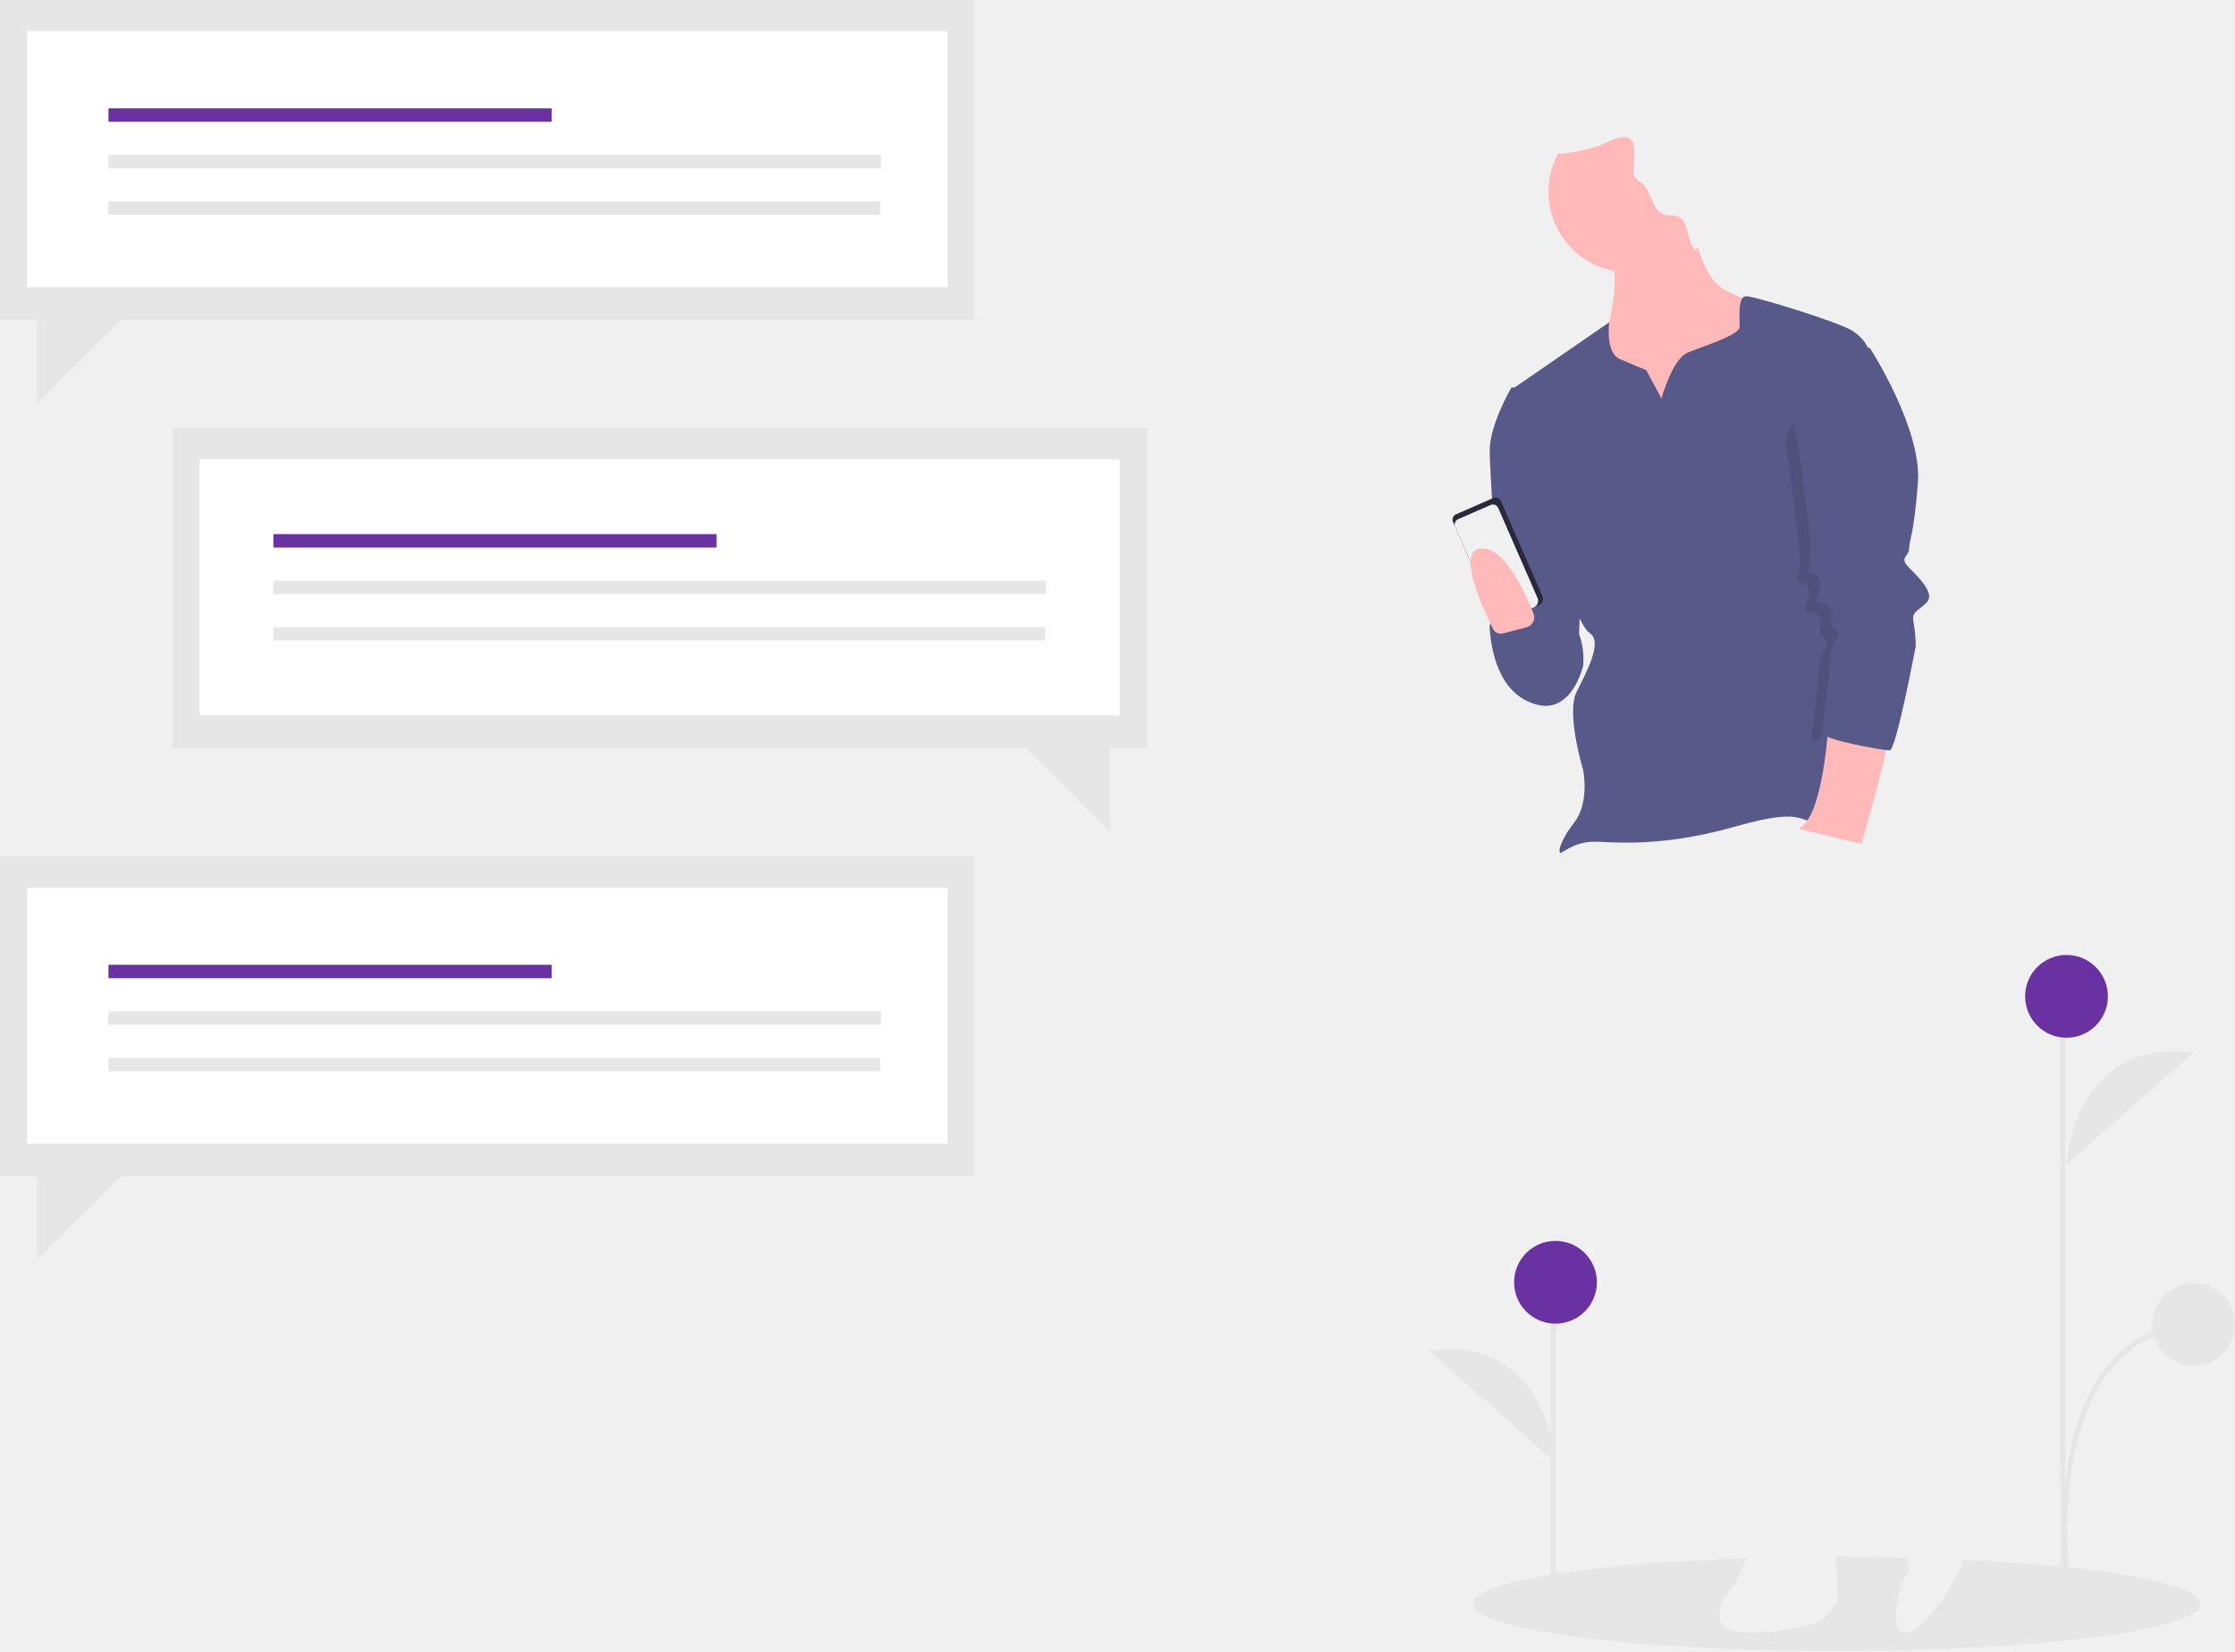
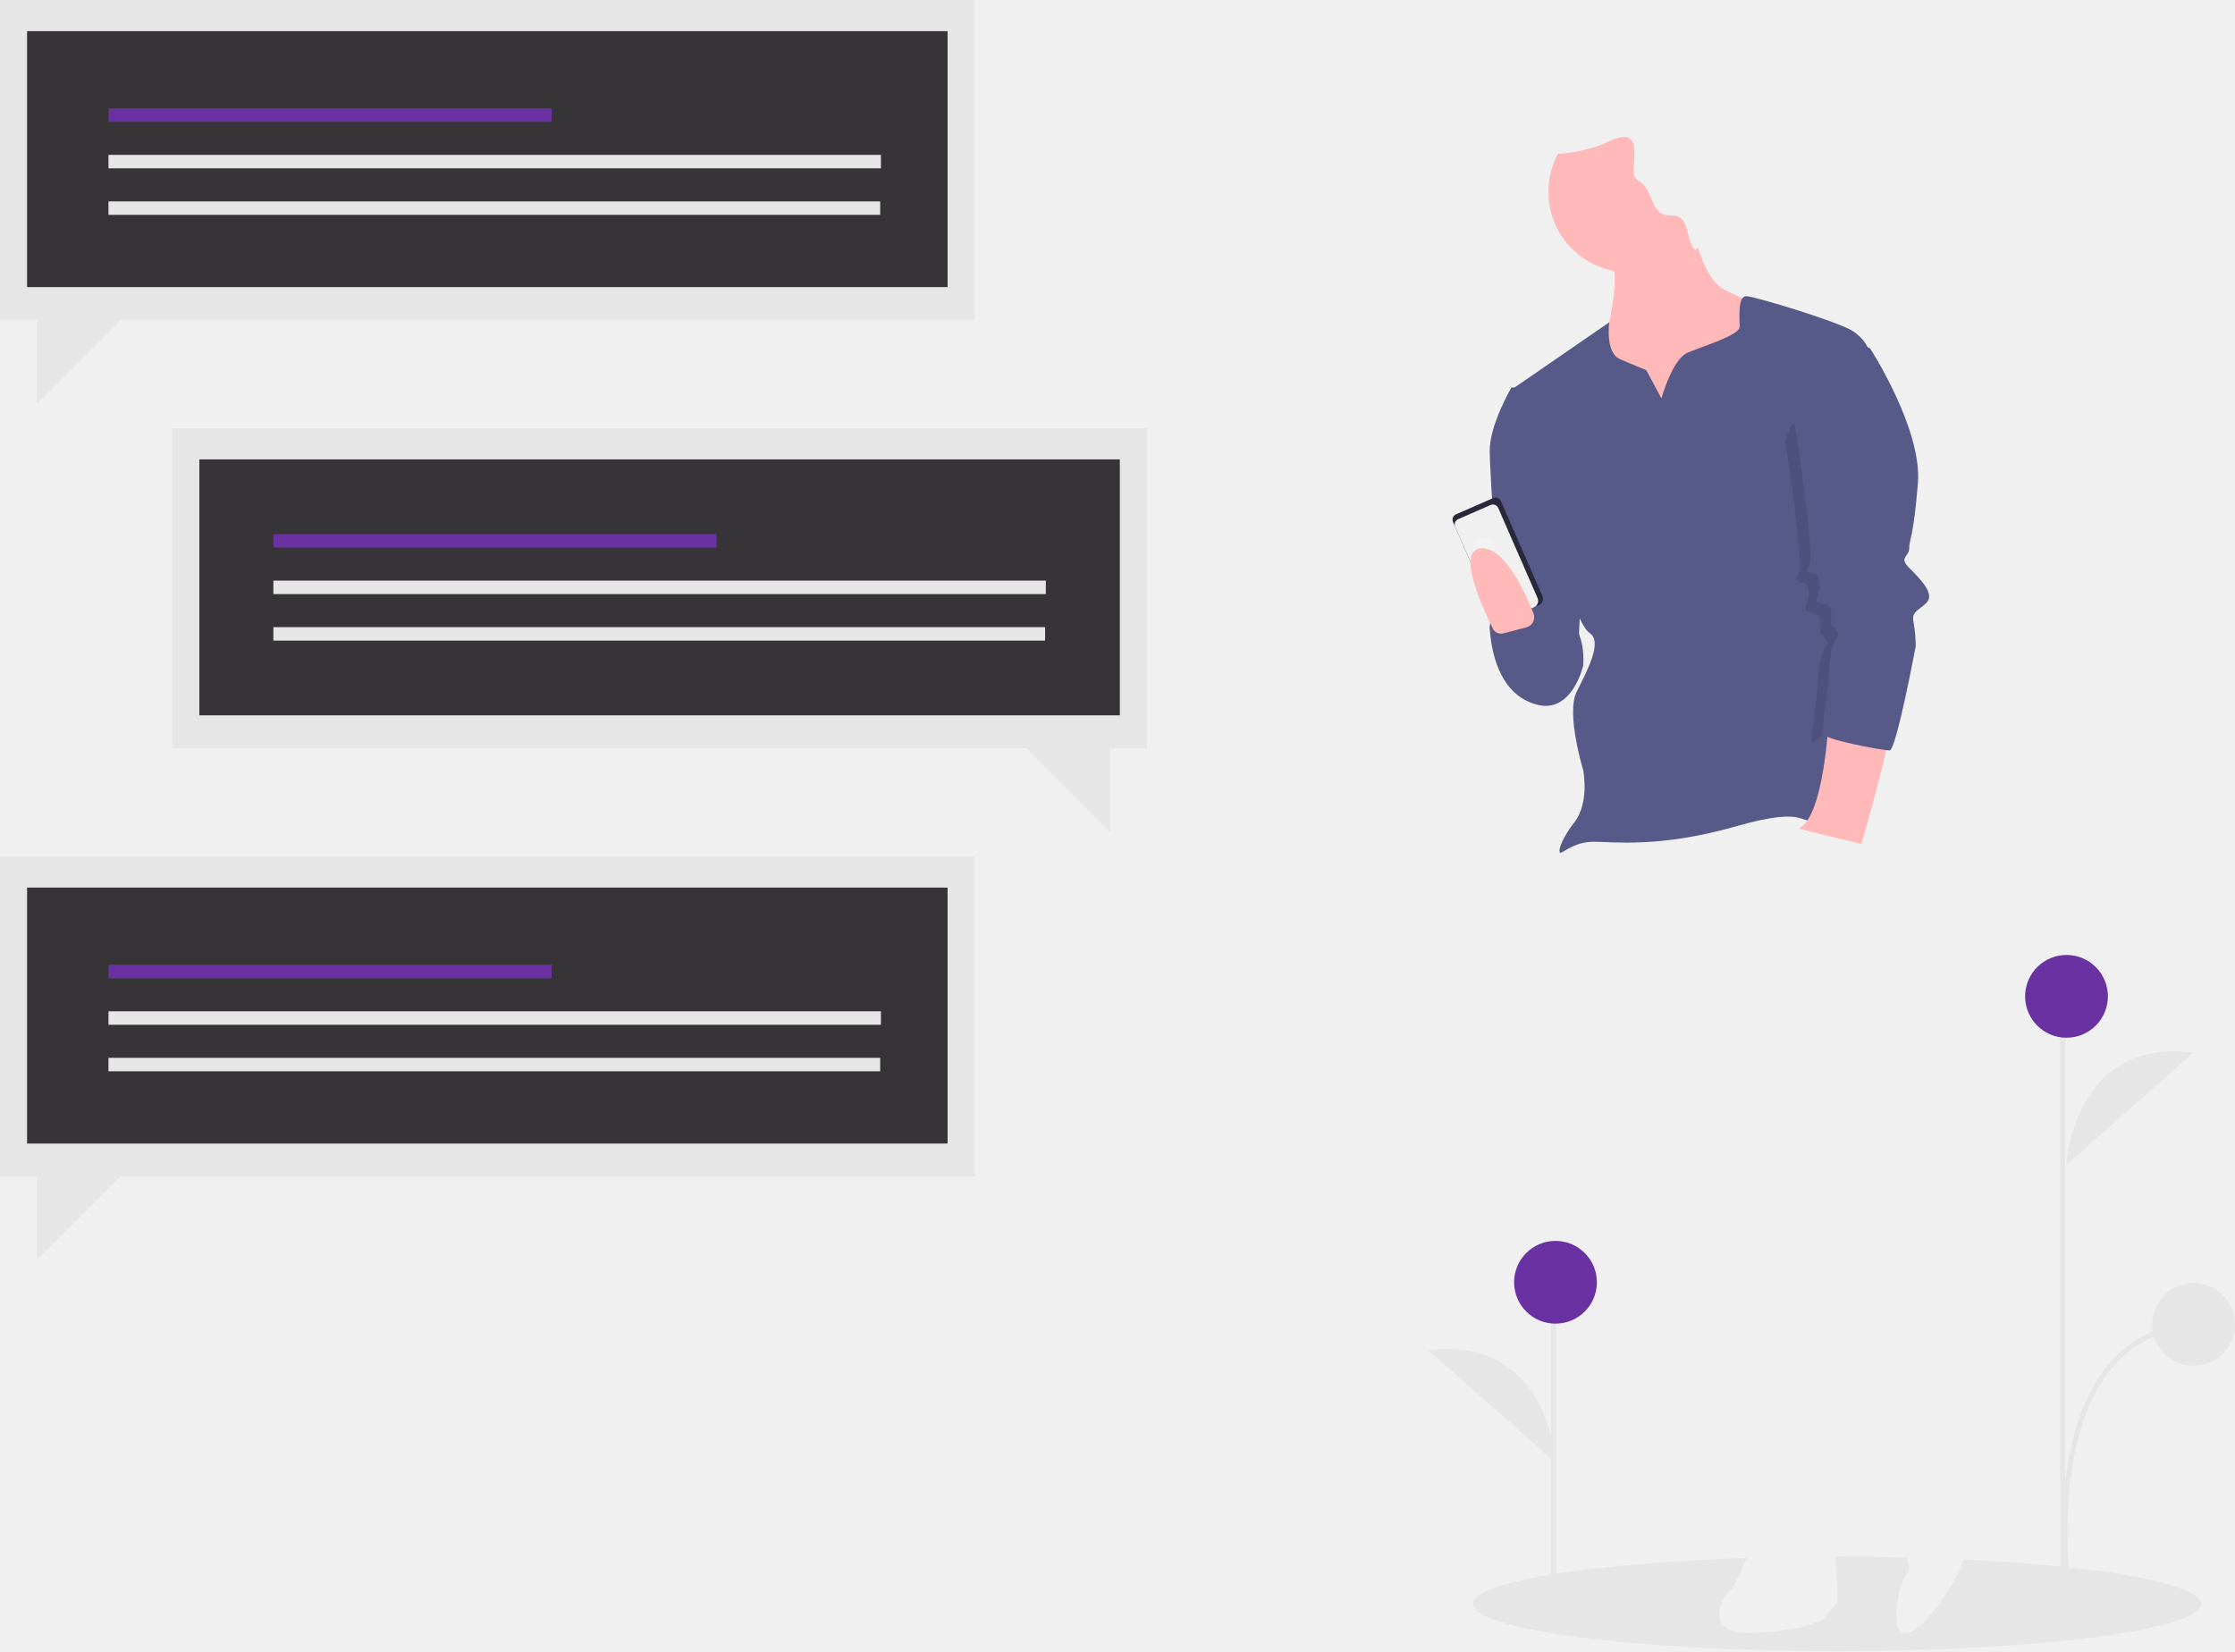
- <svg xmlns="http://www.w3.org/2000/svg" version="1.1" viewBox="0 0 886.653 655.061" height="655.061" width="886.653" data-name="Layer 1" id="eed3bf71-60ac-4dd5-9baf-083416015b52">
+ <svg xmlns="http://www.w3.org/2000/svg" id="eed3bf71-60ac-4dd5-9baf-083416015b52" data-name="Layer 1" width="886.653" height="655.061" viewBox="0 0 886.653 655.061" version="1.1">
  <defs id="defs91" />
-   <ellipse id="ellipse4" fill="#e6e6e6" ry="18.742" rx="144.421" cy="636.32" cx="728.747" />
-   <path style="fill:#f0f0f0;fill-opacity:1" id="path6" fill="#2f2e41" transform="translate(-156.6734 -122.4694)" d="M893.386,693.534s7.76,26.73,12.934,33.628,9.485,18.107,6.898,19.832-7.76,22.419-.862,23.281,22.419-22.419,23.281-30.179,4.311-35.353,4.311-35.353,6.036-24.143-3.449-25.868-24.143-2.587-24.143-2.587Z" />
-   <path style="fill:#f0f0f0;fill-opacity:1" id="path8" fill="#2f2e41" transform="translate(-156.6734 -122.4694)" d="M857.171,721.989s-11.209,29.317-13.796,31.041S831.304,770.275,850.273,770.275s29.317-5.174,29.317-5.174l6.036-6.898s0-18.107-1.725-20.694,0-15.521,0-15.521Z" />
-   <path style="fill:#f0f0f0;fill-opacity:1" id="path10" fill="#2f2e41" transform="translate(-156.6734 -122.4694)" d="M780.43,453.826s-13.796,93.124-1.725,123.303S802.849,615.931,802.849,615.931l91.399,85.364s28.455-14.658,25.868-24.143c0,0-6.036-3.449-6.898-6.036s-12.072-3.449-12.072-3.449-5.174-6.036-5.174-9.485S851.135,593.512,836.477,589.201c0,0-7.76-9.485-6.898-11.209s-2.587-7.76-2.587-7.76l8.623-33.628,54.322-8.623s22.419-79.328,3.449-85.364S780.43,453.826,780.43,453.826Z" />
-   <path style="fill:#f0f0f0;fill-opacity:1" id="path12" fill="#2f2e41" transform="translate(-156.6734 -122.4694)" d="M888.213,514.184l1.725,13.796s0,36.215-1.725,39.664-2.587,8.623,0,12.072,6.898,12.072,5.174,15.521,3.449,100.884-3.449,107.782-4.311,15.521-3.449,16.383-.862,4.311-.862,4.311-35.353,6.036-32.766,0,2.587-9.485,4.311-11.209,0-4.311,0-4.311,2.587-27.592,0-29.317S846.824,594.374,846.824,593.512s-2.587-2.587-2.587-6.036,0-14.658-4.311-16.383-3.449-43.975-3.449-43.975Z" />
-   <path id="path14" fill="#ffb9b9" transform="translate(-156.6734 -122.4694)" d="M826.992,206.358s3.449,25.868,13.796,31.041,17.245,7.76,17.245,7.76L849.411,275.338l-3.449,25.868H806.298L784.742,283.961l6.898-28.455,3.449-5.174s4.311-18.97.862-25.006S826.992,206.358,826.992,206.358Z" />
-   <path id="path16" fill="#575a89" transform="translate(-156.6734 -122.4694)" d="M809.747,269.303l6.036,11.209s4.311-15.521,10.347-18.107,20.694-6.898,20.694-10.347-.862-12.072,2.587-12.072,37.077,10.347,42.251,13.796,6.036,6.898,6.036,6.898l-9.485,99.16s13.796,46.562,9.485,64.669-7.76,20.694-18.107,23.281-4.311-6.036-34.49,2.587-49.149,6.036-56.047,6.036-11.209,3.449-12.934,4.311-.862-4.311,5.174-12.072,3.449-20.694,3.449-20.694-6.898-22.419-2.587-31.041,10.347-19.832,5.174-23.281-12.072-29.317-12.072-29.317l-18.97-67.256,38.802-26.73s-1.725,12.072,4.311,14.658S809.747,269.303,809.747,269.303Z" />
-   <path id="path18" fill="#575a89" transform="translate(-156.6734 -122.4694)" d="M761.461,276.201H756.287s-8.623,14.658-8.623,25.006,4.311,68.981,4.311,68.981l25.006,25.868,6.036-19.832,1.725-43.975Z" />
-   <path id="path20" fill="#575a89" transform="translate(-156.6734 -122.4694)" d="M775.257,367.6s-28.455-7.76-27.592,4.311,5.174,26.73,18.97,30.179,18.107-15.521,18.107-15.521S786.466,369.325,775.257,367.6Z" />
-   <path id="path22" fill="#ffb9b9" transform="translate(-156.6734 -122.4694)" d="M882.177,407.264s-1.725,39.664-12.072,43.975L895.111,457.275s12.072-41.388,10.347-43.113S882.177,407.264,882.177,407.264Z" />
-   <path id="path24" fill="#2f2e41" transform="translate(-231.7682 206.9439) rotate(-23.59797)" d="M742.849,321.362h16.159a2.276,2.276,0,0,1,2.276,2.276v41.124a2.78,2.78,0,0,1-2.78,2.78H743.353a2.78,2.78,0,0,1-2.78-2.78V323.638A2.276,2.276,0,0,1,742.849,321.362Z" />
-   <path id="path26" opacity="0.1" transform="translate(-231.7682 206.9439) rotate(-23.59797)" d="M742.849,321.362h16.159a2.276,2.276,0,0,1,2.276,2.276v41.124a2.78,2.78,0,0,1-2.78,2.78H743.353a2.78,2.78,0,0,1-2.78-2.78V323.638A2.276,2.276,0,0,1,742.849,321.362Z" />
-   <path style="fill:#f0f0f0;fill-opacity:1" id="path28" fill="#2f2e41" transform="translate(-232.3633 206.8473) rotate(-23.59797)" d="M743.356,323.788H757.444a2.276,2.276,0,0,1,2.276,2.276v39.025a2.78,2.78,0,0,1-2.78,2.78H743.86a2.78,2.78,0,0,1-2.78-2.78V326.064a2.276,2.276,0,0,1,2.276-2.276Z" />
-   <ellipse id="ellipse30" fill="#f2f2f2" transform="translate(-230.3989 204.312) rotate(-23.59795)" ry="4.198" rx="4.142" cy="339.859" cx="745.314" />
-   <path id="path32" opacity="0.1" transform="translate(-156.6734 -122.4694)" d="M888.644,272.32l5.605-8.191s20.694,31.904,18.97,53.46-3.449,22.419-3.449,25.868-4.311,3.449,0,7.76,10.347,10.347,6.898,13.796-6.036,3.449-5.174,7.76a57.012,57.012,0,0,1,.862,9.485s-7.329,14.227-9.916,14.227-27.161,22.85-27.161,20.263,2.587-20.694,2.587-23.281.862-11.209,2.587-13.796,1.725-1.725,0-4.311-1.725,0-1.725-2.587.862-6.036-1.725-6.898-5.174,0-3.449-4.311,0-7.76-.862-7.76-5.174-.862-2.587-3.449-5.174-52.598-5.174-52.598S866.225,285.254,888.644,272.32Z" />
-   <path id="path34" fill="#575a89" transform="translate(-156.6734 -122.4694)" d="M883.901,253.782l14.658,6.898s20.694,31.904,18.97,53.46-3.449,22.419-3.449,25.868-4.311,3.449,0,7.76,10.347,10.347,6.898,13.796-6.036,3.449-5.174,7.76a57.012,57.012,0,0,1,.862,9.485s-7.76,41.388-10.347,41.388-26.73-4.311-26.73-6.898,2.587-20.694,2.587-23.281.862-11.209,2.587-13.796,1.725-1.725,0-4.311-1.725,0-1.725-2.587.862-6.036-1.725-6.898-5.174,0-3.449-4.311,0-7.76-.862-7.76-5.174-.862-2.587-3.449-5.174-52.598-5.174-52.598S861.483,266.716,883.901,253.782Z" />
-   <path id="path36" fill="#ffb9b9" transform="translate(-156.6734 -122.4694)" d="M753.062,373.758a3.614,3.614,0,0,1-4.157-1.876c-3.962-7.923-14.698-31.16-4.69-31.875,9.233-.659,17.457,17.344,20.814,25.848a4.108,4.108,0,0,1-2.776,5.484Z" />
-   <circle id="circle38" fill="#ffb9b9" r="31.904" cy="76.128" cx="646.176" />
-   <path style="fill:#f0f0f0;fill-opacity:1" id="path40" fill="#2f2e41" transform="translate(-156.6734 -122.4694)" d="M791.126,180.223a62.852,62.852,0,0,1-12.265,2.895c-3.142.49-6.819.741-9.027-1.547-2.167-2.246-1.817-5.992-.338-8.74s3.846-4.903,5.623-7.469c2.794-4.036,4.443-9.386,8.91-11.419a16.39,16.39,0,0,1,5.799-1.083c11.593-.739,23.66-1.405,34.396,3.031a25.316,25.316,0,0,1,10.382,7.387,27.568,27.568,0,0,1,4.15,8.047,52.513,52.513,0,0,1-9.448,50.425c-3.913-3.525-2.211-11.671-7.162-13.467-1.624-.589-3.46-.179-5.124-.646-5.229-1.466-4.966-9.547-9.319-12.793a8.313,8.313,0,0,1-2.479-2.037,5.066,5.066,0,0,1-.482-2.569c-.032-3.027,1.39-10.716-1.497-12.791C800.305,175.335,793.95,179.203,791.126,180.223Z" />
-   <path id="path42" fill="#e6e6e6" transform="translate(-156.6734 -122.4694)" d="M773.758,702.748s-2.345-50.443-50.424-44.58" />
-   <path id="path44" fill="#e6e6e6" transform="translate(-156.6734 -122.4694)" d="M976.485,584.618s2.345-50.443,50.424-44.58" />
-   <path id="path46" fill="#e6e6e6" transform="translate(-156.6734 -122.4694)" d="M975.491,745.546c-.061-.531-5.771-53.429,17.353-81.423,8.534-10.332,19.97-16.118,33.988-17.196l.154,1.994c-13.455,1.035-24.423,6.577-32.598,16.472-22.583,27.335-16.97,79.404-16.911,79.927Z" />
-   <polygon id="polygon48" fill="#e6e6e6" points="68.348 169.893 455 169.893 455 296.824 440.354 296.824 440.354 330.021 407.157 296.824 68.348 296.824 68.348 169.893" />
-   <rect id="rect50" fill="#fff" height="101.545" width="365.172" y="182.254" x="79.088" />
-   <rect style="fill:#6a31a3;fill-opacity:1" id="rect52" fill="#592989" height="5.336" width="175.821" y="211.9" x="108.453" />
-   <rect id="rect54" fill="#e6e6e6" height="5.336" width="306.441" y="230.358" x="108.453" />
-   <rect id="rect56" fill="#e6e6e6" height="5.336" width="306.141" y="248.816" x="108.453" />
-   <polygon id="polygon58" fill="#e6e6e6" points="386.652 339.785 0 339.785 0 466.717 14.646 466.717 14.646 499.914 47.843 466.717 386.652 466.717 386.652 339.785" />
-   <rect id="rect60" fill="#fff" height="101.545" width="365.172" y="352.146" x="10.74" />
-   <rect style="fill:#6a31a3;fill-opacity:1" id="rect62" fill="#592989" height="5.336" width="175.821" y="382.769" x="43.035" />
-   <rect id="rect64" fill="#e6e6e6" height="5.336" width="306.441" y="401.227" x="43.035" />
-   <rect id="rect66" fill="#e6e6e6" height="5.336" width="306.141" y="419.685" x="43.035" />
-   <polygon id="polygon68" fill="#e6e6e6" points="386.652 0 0 0 0 126.931 14.646 126.931 14.646 160.129 47.843 126.931 386.652 126.931 386.652 0" />
-   <rect id="rect70" fill="#fff" height="101.545" width="365.172" y="12.361" x="10.74" />
-   <rect style="fill:#6a31a3;fill-opacity:1" id="rect72" fill="#592989" height="5.336" width="175.821" y="42.984" x="43.035" />
-   <rect id="rect74" fill="#e6e6e6" height="5.336" width="306.441" y="61.442" x="43.035" />
-   <rect id="rect76" fill="#e6e6e6" height="5.336" width="306.141" y="79.9" x="43.035" />
-   <rect id="rect78" fill="#e6e6e6" height="110" width="2" y="521.574" x="615.304" />
-   <rect id="rect80" fill="#e6e6e6" height="221" width="2" y="410.574" x="817.304" />
-   <circle style="fill:#6a31a3;fill-opacity:1" id="circle82" fill="#592989" r="16.417" cy="508.728" cx="617.085" />
-   <circle style="fill:#6a31a3;fill-opacity:1" id="circle84" fill="#592989" r="16.417" cy="395.289" cx="819.811" />
-   <circle id="circle86" fill="#e6e6e6" r="16.417" cy="525.454" cx="870.236" />
+   <ellipse cx="728.747" cy="636.32" rx="144.421" ry="18.742" fill="#e6e6e6" id="ellipse4" />
+   <path d="M893.386,693.534s7.76,26.73,12.934,33.628,9.485,18.107,6.898,19.832-7.76,22.419-.862,23.281,22.419-22.419,23.281-30.179,4.311-35.353,4.311-35.353,6.036-24.143-3.449-25.868-24.143-2.587-24.143-2.587Z" transform="translate(-156.6734 -122.4694)" fill="#2f2e41" id="path6" style="fill:#f0f0f0;fill-opacity:1" />
+   <path d="M857.171,721.989s-11.209,29.317-13.796,31.041S831.304,770.275,850.273,770.275s29.317-5.174,29.317-5.174l6.036-6.898s0-18.107-1.725-20.694,0-15.521,0-15.521Z" transform="translate(-156.6734 -122.4694)" fill="#2f2e41" id="path8" style="fill:#f0f0f0;fill-opacity:1" />
+   <path d="M780.43,453.826s-13.796,93.124-1.725,123.303S802.849,615.931,802.849,615.931l91.399,85.364s28.455-14.658,25.868-24.143c0,0-6.036-3.449-6.898-6.036s-12.072-3.449-12.072-3.449-5.174-6.036-5.174-9.485S851.135,593.512,836.477,589.201c0,0-7.76-9.485-6.898-11.209s-2.587-7.76-2.587-7.76l8.623-33.628,54.322-8.623s22.419-79.328,3.449-85.364S780.43,453.826,780.43,453.826Z" transform="translate(-156.6734 -122.4694)" fill="#2f2e41" id="path10" style="fill:#f0f0f0;fill-opacity:1" />
+   <path d="M888.213,514.184l1.725,13.796s0,36.215-1.725,39.664-2.587,8.623,0,12.072,6.898,12.072,5.174,15.521,3.449,100.884-3.449,107.782-4.311,15.521-3.449,16.383-.862,4.311-.862,4.311-35.353,6.036-32.766,0,2.587-9.485,4.311-11.209,0-4.311,0-4.311,2.587-27.592,0-29.317S846.824,594.374,846.824,593.512s-2.587-2.587-2.587-6.036,0-14.658-4.311-16.383-3.449-43.975-3.449-43.975Z" transform="translate(-156.6734 -122.4694)" fill="#2f2e41" id="path12" style="fill:#f0f0f0;fill-opacity:1" />
+   <path d="M826.992,206.358s3.449,25.868,13.796,31.041,17.245,7.76,17.245,7.76L849.411,275.338l-3.449,25.868H806.298L784.742,283.961l6.898-28.455,3.449-5.174s4.311-18.97.862-25.006S826.992,206.358,826.992,206.358Z" transform="translate(-156.6734 -122.4694)" fill="#ffb9b9" id="path14" />
+   <path d="M809.747,269.303l6.036,11.209s4.311-15.521,10.347-18.107,20.694-6.898,20.694-10.347-.862-12.072,2.587-12.072,37.077,10.347,42.251,13.796,6.036,6.898,6.036,6.898l-9.485,99.16s13.796,46.562,9.485,64.669-7.76,20.694-18.107,23.281-4.311-6.036-34.49,2.587-49.149,6.036-56.047,6.036-11.209,3.449-12.934,4.311-.862-4.311,5.174-12.072,3.449-20.694,3.449-20.694-6.898-22.419-2.587-31.041,10.347-19.832,5.174-23.281-12.072-29.317-12.072-29.317l-18.97-67.256,38.802-26.73s-1.725,12.072,4.311,14.658S809.747,269.303,809.747,269.303Z" transform="translate(-156.6734 -122.4694)" fill="#575a89" id="path16" />
+   <path d="M761.461,276.201H756.287s-8.623,14.658-8.623,25.006,4.311,68.981,4.311,68.981l25.006,25.868,6.036-19.832,1.725-43.975Z" transform="translate(-156.6734 -122.4694)" fill="#575a89" id="path18" />
+   <path d="M775.257,367.6s-28.455-7.76-27.592,4.311,5.174,26.73,18.97,30.179,18.107-15.521,18.107-15.521S786.466,369.325,775.257,367.6Z" transform="translate(-156.6734 -122.4694)" fill="#575a89" id="path20" />
+   <path d="M882.177,407.264s-1.725,39.664-12.072,43.975L895.111,457.275s12.072-41.388,10.347-43.113S882.177,407.264,882.177,407.264Z" transform="translate(-156.6734 -122.4694)" fill="#ffb9b9" id="path22" />
+   <path d="M742.849,321.362h16.159a2.276,2.276,0,0,1,2.276,2.276v41.124a2.78,2.78,0,0,1-2.78,2.78H743.353a2.78,2.78,0,0,1-2.78-2.78V323.638A2.276,2.276,0,0,1,742.849,321.362Z" transform="translate(-231.7682 206.9439) rotate(-23.59797)" fill="#2f2e41" id="path24" />
+   <path d="M742.849,321.362h16.159a2.276,2.276,0,0,1,2.276,2.276v41.124a2.78,2.78,0,0,1-2.78,2.78H743.353a2.78,2.78,0,0,1-2.78-2.78V323.638A2.276,2.276,0,0,1,742.849,321.362Z" transform="translate(-231.7682 206.9439) rotate(-23.59797)" opacity="0.1" id="path26" />
+   <path d="M743.356,323.788H757.444a2.276,2.276,0,0,1,2.276,2.276v39.025a2.78,2.78,0,0,1-2.78,2.78H743.86a2.78,2.78,0,0,1-2.78-2.78V326.064a2.276,2.276,0,0,1,2.276-2.276Z" transform="translate(-232.3633 206.8473) rotate(-23.59797)" fill="#2f2e41" id="path28" style="fill:#f0f0f0;fill-opacity:1" />
+   <ellipse cx="745.314" cy="339.859" rx="4.142" ry="4.198" transform="translate(-230.3989 204.312) rotate(-23.59795)" fill="#f2f2f2" id="ellipse30" />
+   <path d="M888.644,272.32l5.605-8.191s20.694,31.904,18.97,53.46-3.449,22.419-3.449,25.868-4.311,3.449,0,7.76,10.347,10.347,6.898,13.796-6.036,3.449-5.174,7.76a57.012,57.012,0,0,1,.862,9.485s-7.329,14.227-9.916,14.227-27.161,22.85-27.161,20.263,2.587-20.694,2.587-23.281.862-11.209,2.587-13.796,1.725-1.725,0-4.311-1.725,0-1.725-2.587.862-6.036-1.725-6.898-5.174,0-3.449-4.311,0-7.76-.862-7.76-5.174-.862-2.587-3.449-5.174-52.598-5.174-52.598S866.225,285.254,888.644,272.32Z" transform="translate(-156.6734 -122.4694)" opacity="0.1" id="path32" />
+   <path d="M883.901,253.782l14.658,6.898s20.694,31.904,18.97,53.46-3.449,22.419-3.449,25.868-4.311,3.449,0,7.76,10.347,10.347,6.898,13.796-6.036,3.449-5.174,7.76a57.012,57.012,0,0,1,.862,9.485s-7.76,41.388-10.347,41.388-26.73-4.311-26.73-6.898,2.587-20.694,2.587-23.281.862-11.209,2.587-13.796,1.725-1.725,0-4.311-1.725,0-1.725-2.587.862-6.036-1.725-6.898-5.174,0-3.449-4.311,0-7.76-.862-7.76-5.174-.862-2.587-3.449-5.174-52.598-5.174-52.598S861.483,266.716,883.901,253.782Z" transform="translate(-156.6734 -122.4694)" fill="#575a89" id="path34" />
+   <path d="M753.062,373.758a3.614,3.614,0,0,1-4.157-1.876c-3.962-7.923-14.698-31.16-4.69-31.875,9.233-.659,17.457,17.344,20.814,25.848a4.108,4.108,0,0,1-2.776,5.484Z" transform="translate(-156.6734 -122.4694)" fill="#ffb9b9" id="path36" />
+   <circle cx="646.176" cy="76.128" r="31.904" fill="#ffb9b9" id="circle38" />
+   <path d="M791.126,180.223a62.852,62.852,0,0,1-12.265,2.895c-3.142.49-6.819.741-9.027-1.547-2.167-2.246-1.817-5.992-.338-8.74s3.846-4.903,5.623-7.469c2.794-4.036,4.443-9.386,8.91-11.419a16.39,16.39,0,0,1,5.799-1.083c11.593-.739,23.66-1.405,34.396,3.031a25.316,25.316,0,0,1,10.382,7.387,27.568,27.568,0,0,1,4.15,8.047,52.513,52.513,0,0,1-9.448,50.425c-3.913-3.525-2.211-11.671-7.162-13.467-1.624-.589-3.46-.179-5.124-.646-5.229-1.466-4.966-9.547-9.319-12.793a8.313,8.313,0,0,1-2.479-2.037,5.066,5.066,0,0,1-.482-2.569c-.032-3.027,1.39-10.716-1.497-12.791C800.305,175.335,793.95,179.203,791.126,180.223Z" transform="translate(-156.6734 -122.4694)" fill="#2f2e41" id="path40" style="fill:#f0f0f0;fill-opacity:1" />
+   <path d="M773.758,702.748s-2.345-50.443-50.424-44.58" transform="translate(-156.6734 -122.4694)" fill="#e6e6e6" id="path42" />
+   <path d="M976.485,584.618s2.345-50.443,50.424-44.58" transform="translate(-156.6734 -122.4694)" fill="#e6e6e6" id="path44" />
+   <path d="M975.491,745.546c-.061-.531-5.771-53.429,17.353-81.423,8.534-10.332,19.97-16.118,33.988-17.196l.154,1.994c-13.455,1.035-24.423,6.577-32.598,16.472-22.583,27.335-16.97,79.404-16.911,79.927Z" transform="translate(-156.6734 -122.4694)" fill="#e6e6e6" id="path46" />
+   <polygon points="68.348 169.893 455 169.893 455 296.824 440.354 296.824 440.354 330.021 407.157 296.824 68.348 296.824 68.348 169.893" fill="#e6e6e6" id="polygon48" />
+   <rect style="fill:#363437;fill-opacity:1" x="79.088" y="182.253" width="365.172" height="101.545" fill="#ffffff" id="rect50" />
+   <rect x="108.453" y="211.9" width="175.821" height="5.336" fill="#592989" id="rect52" style="fill:#6a31a3;fill-opacity:1" />
+   <rect x="108.453" y="230.358" width="306.441" height="5.336" fill="#e6e6e6" id="rect54" />
+   <rect x="108.453" y="248.816" width="306.141" height="5.336" fill="#e6e6e6" id="rect56" />
+   <polygon points="386.652 339.785 0 339.785 0 466.717 14.646 466.717 14.646 499.914 47.843 466.717 386.652 466.717 386.652 339.785" fill="#e6e6e6" id="polygon58" />
+   <rect style="fill:#363437;fill-opacity:1" x="10.74" y="352.146" width="365.172" height="101.545" fill="#fff" id="rect60" />
+   <rect x="43.035" y="382.769" width="175.821" height="5.336" fill="#592989" id="rect62" style="fill:#6a31a3;fill-opacity:1" />
+   <rect x="43.035" y="401.227" width="306.441" height="5.336" fill="#e6e6e6" id="rect64" />
+   <rect x="43.035" y="419.685" width="306.141" height="5.336" fill="#e6e6e6" id="rect66" />
+   <polygon points="386.652 0 0 0 0 126.931 14.646 126.931 14.646 160.129 47.843 126.931 386.652 126.931 386.652 0" fill="#e6e6e6" id="polygon68" />
+   <rect style="fill:#363437;fill-opacity:1" x="10.74" y="12.361" width="365.172" height="101.545" fill="#fff" id="rect70" />
+   <rect x="43.035" y="42.984" width="175.821" height="5.336" fill="#592989" id="rect72" style="fill:#6a31a3;fill-opacity:1" />
+   <rect x="43.035" y="61.442" width="306.441" height="5.336" fill="#e6e6e6" id="rect74" />
+   <rect x="43.035" y="79.9" width="306.141" height="5.336" fill="#e6e6e6" id="rect76" />
+   <rect x="615.304" y="521.574" width="2" height="110" fill="#e6e6e6" id="rect78" />
+   <rect x="817.304" y="410.574" width="2" height="221" fill="#e6e6e6" id="rect80" />
+   <circle cx="617.085" cy="508.728" r="16.417" fill="#592989" id="circle82" style="fill:#6a31a3;fill-opacity:1" />
+   <circle cx="819.811" cy="395.289" r="16.417" fill="#592989" id="circle84" style="fill:#6a31a3;fill-opacity:1" />
+   <circle cx="870.236" cy="525.454" r="16.417" fill="#e6e6e6" id="circle86" />
</svg>
